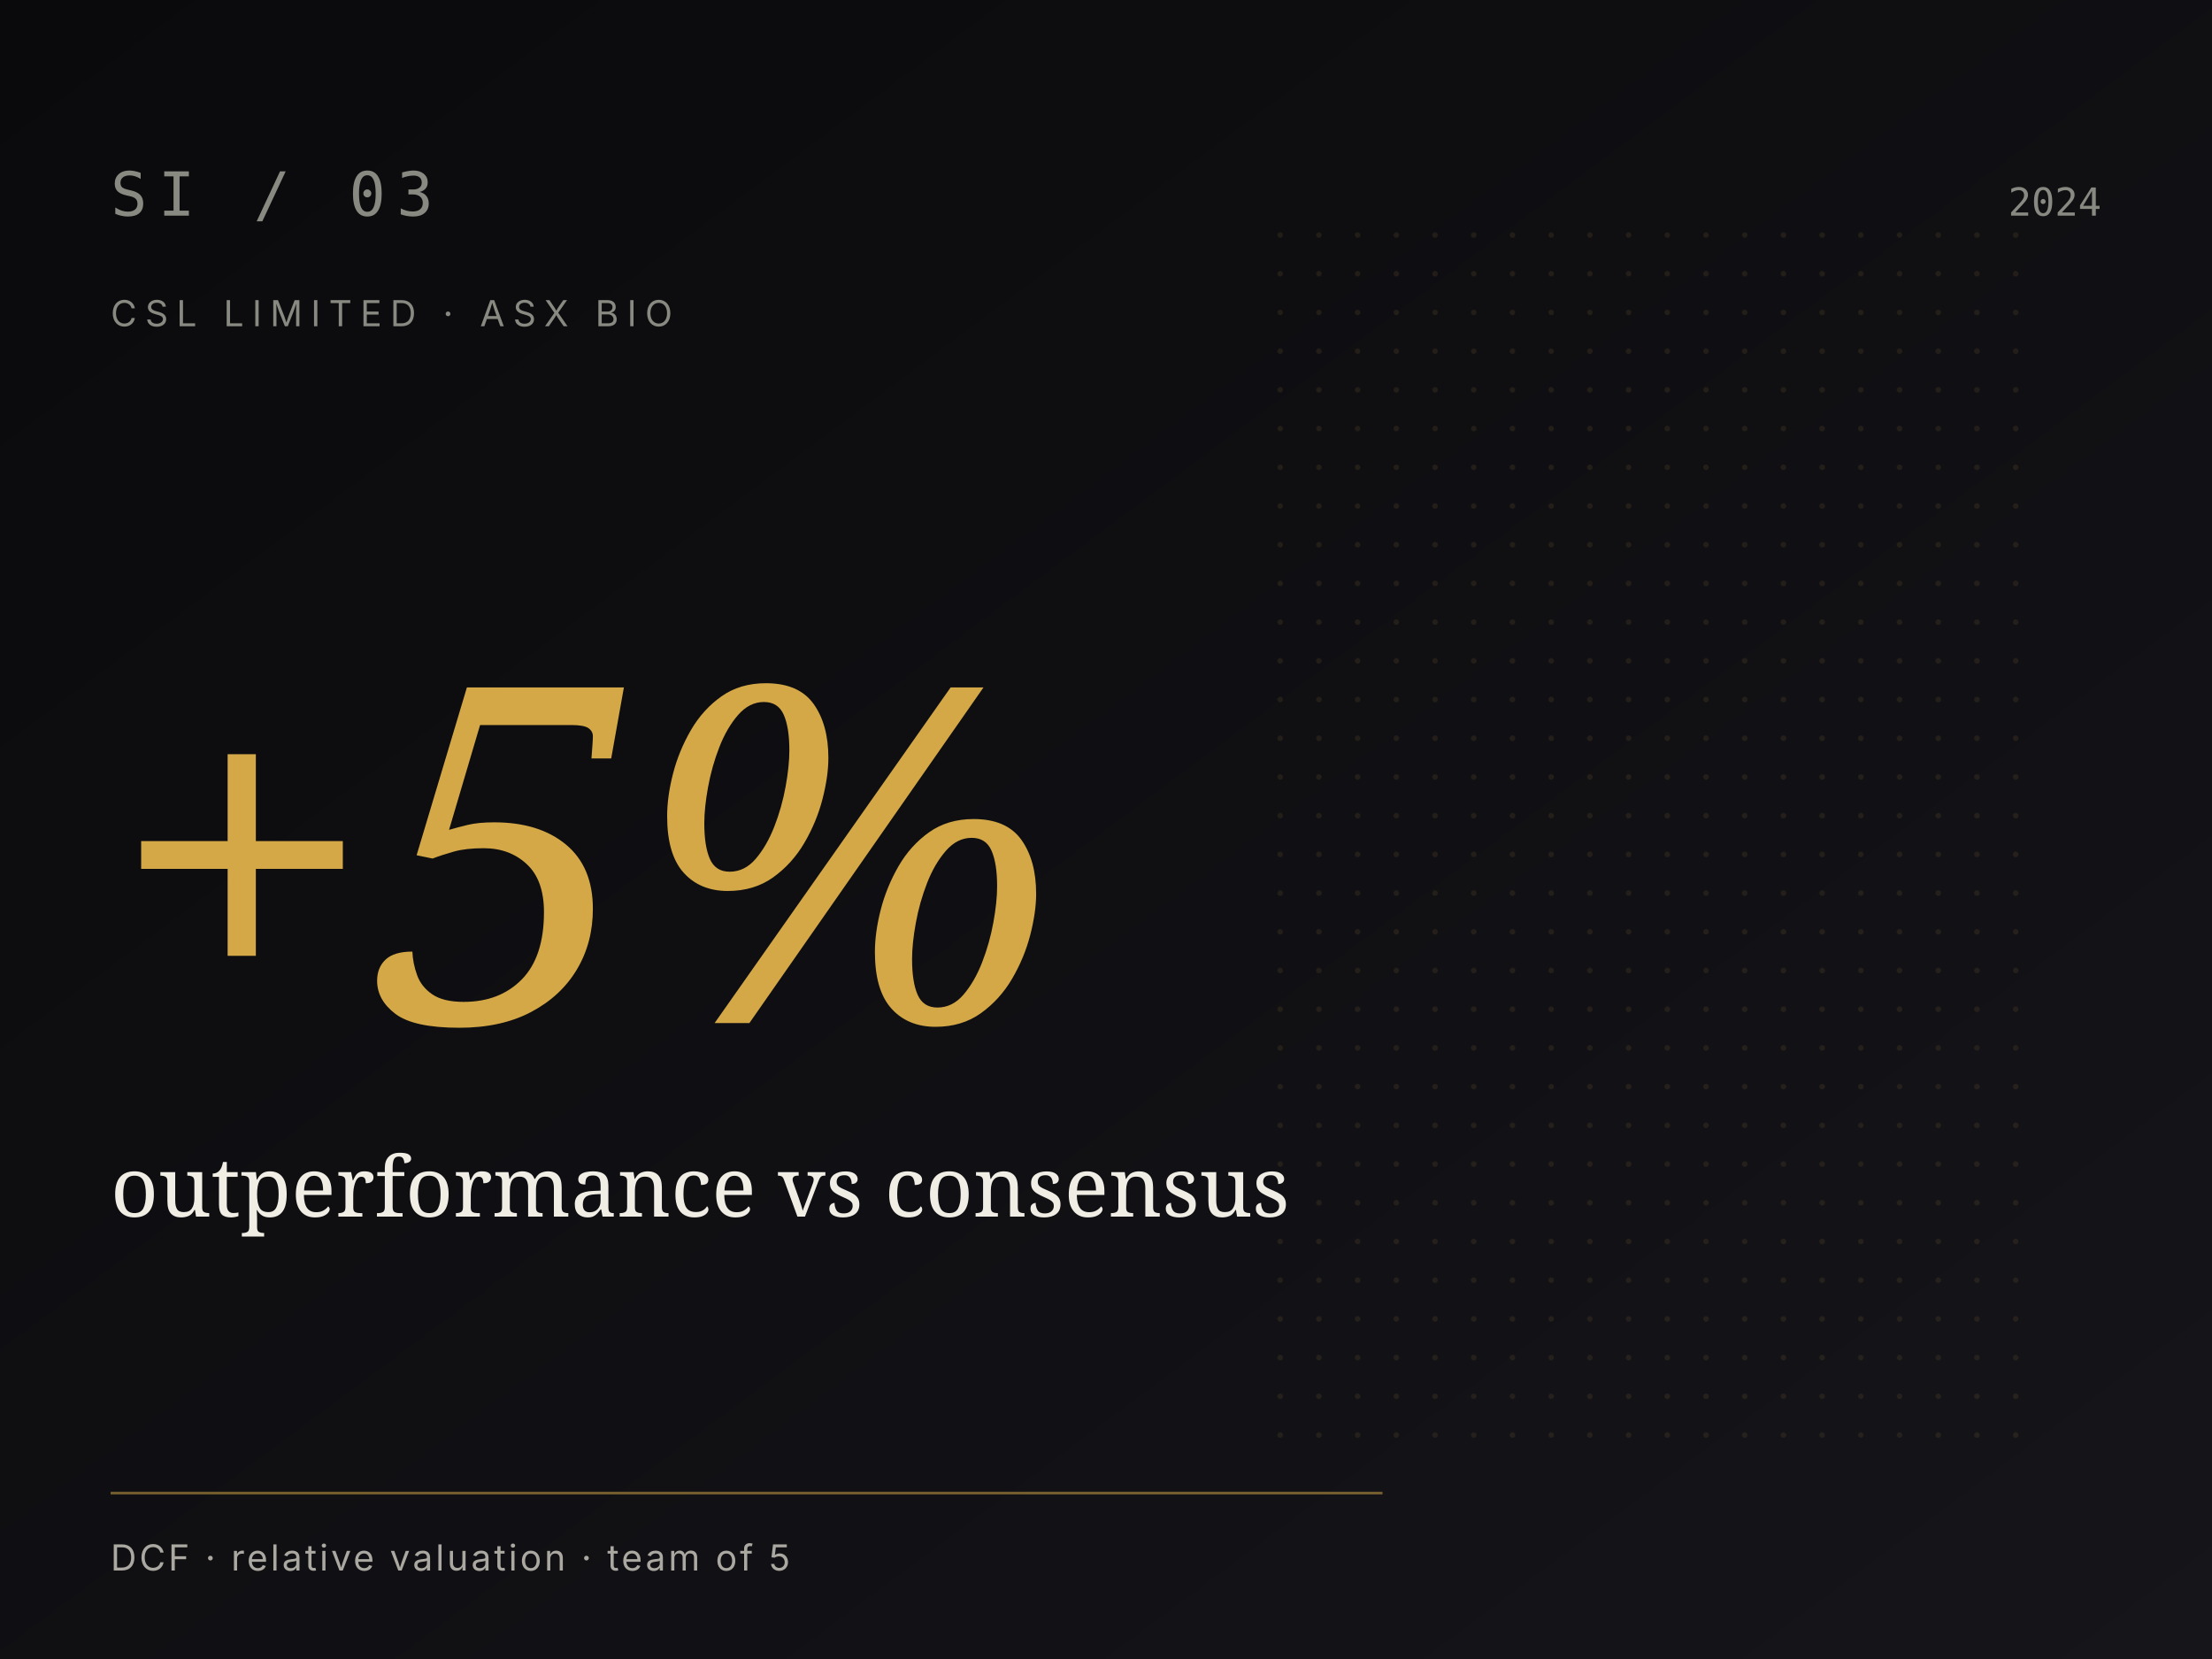
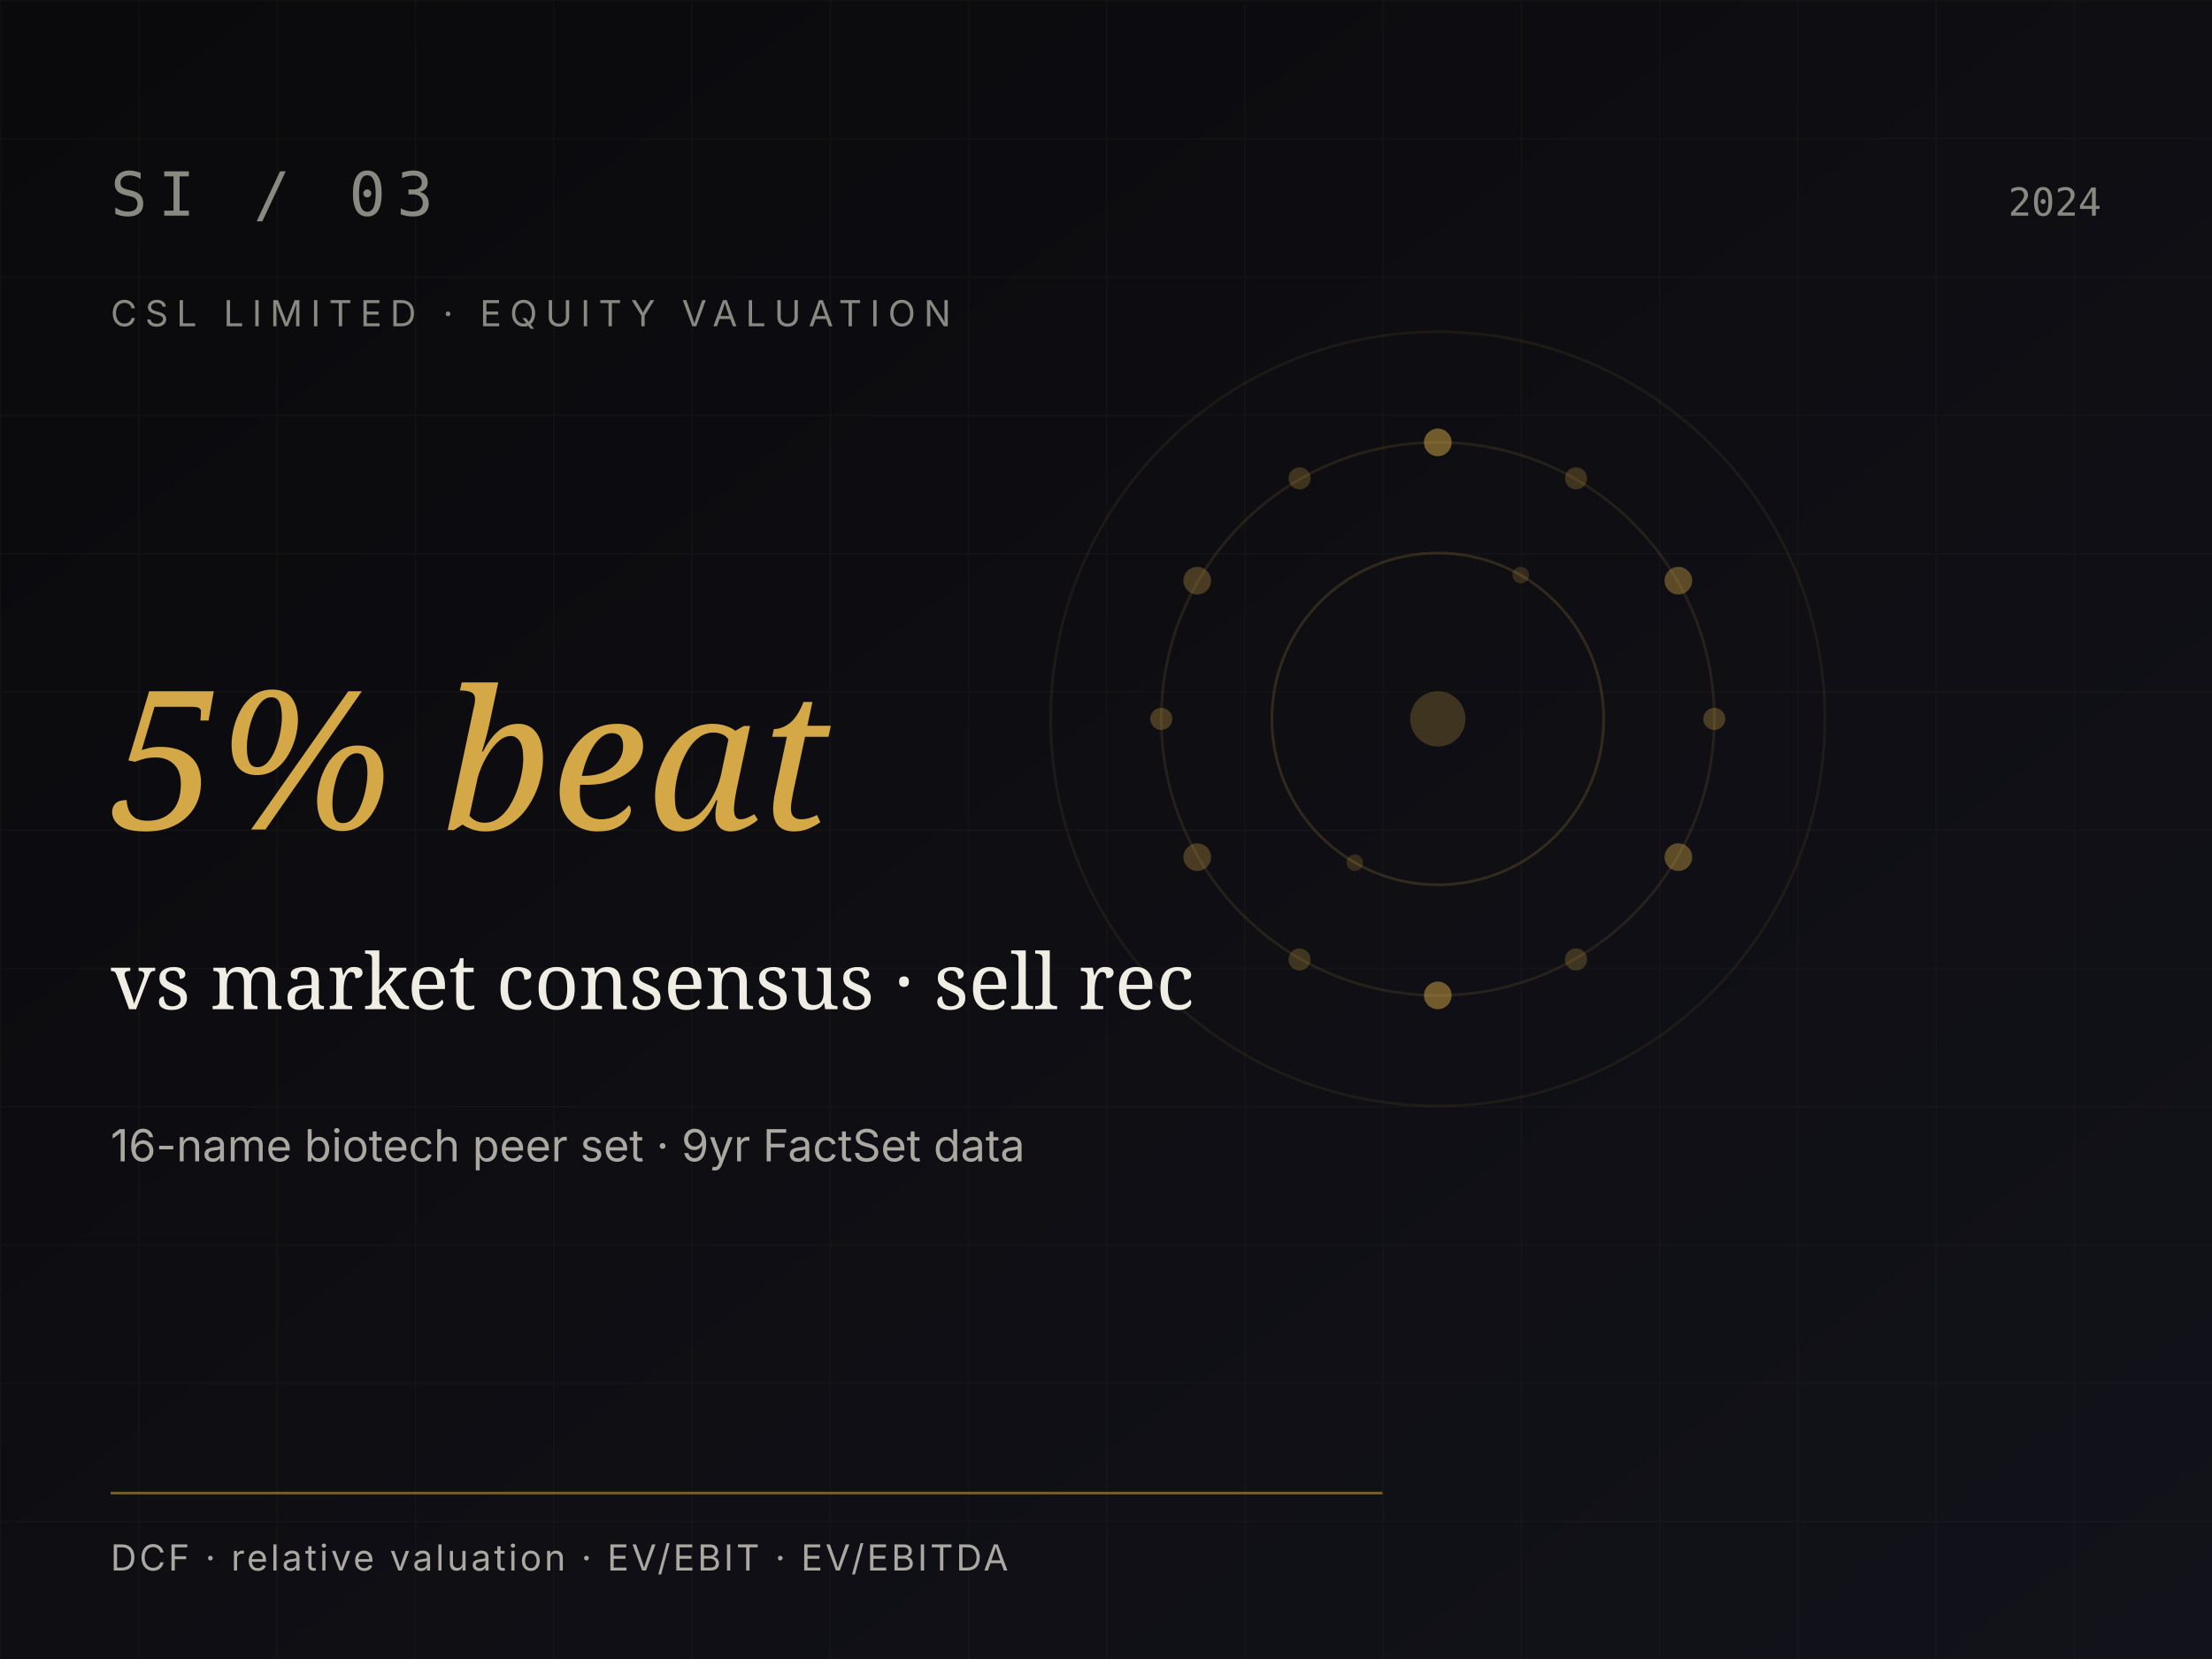
<svg xmlns="http://www.w3.org/2000/svg" viewBox="0 0 800 600" preserveAspectRatio="xMidYMid slice">
  <defs>
    <linearGradient id="bg-csl" x1="0" y1="0" x2="1" y2="1">
      <stop offset="0" stop-color="#0a0a0c" />
-       <stop offset="1" stop-color="#15151a" />
+       <stop offset="1" stop-color="#12121a" />
    </linearGradient>
-     <pattern id="dots-csl" x="0" y="0" width="14" height="14" patternUnits="userSpaceOnUse">
-       <circle cx="1" cy="1" r="1" fill="#d4a847" fill-opacity="0.10" />
+     <pattern id="grid-csl" x="0" y="0" width="50" height="50" patternUnits="userSpaceOnUse">
+       <path d="M 50 0 L 0 0 0 50" fill="none" stroke="#d4a847" stroke-opacity="0.04" stroke-width="1" />
    </pattern>
  </defs>
  <rect width="800" height="600" fill="url(#bg-csl)" />
-   <rect x="460" y="80" width="280" height="440" fill="url(#dots-csl)" />
+   <rect width="800" height="600" fill="url(#grid-csl)" />
+   <g transform="translate(520,260)">
+     <circle cx="0" cy="0" r="140" fill="none" stroke="#d4a847" stroke-opacity="0.08" stroke-width="1" />
+     <circle cx="0" cy="0" r="100" fill="none" stroke="#d4a847" stroke-opacity="0.12" stroke-width="1" />
+     <circle cx="0" cy="0" r="60" fill="none" stroke="#d4a847" stroke-opacity="0.18" stroke-width="1" />
+     <circle cx="0" cy="-100" r="5" fill="#d4a847" fill-opacity="0.5" />
+     <circle cx="87" cy="-50" r="5" fill="#d4a847" fill-opacity="0.4" />
+     <circle cx="87" cy="50" r="5" fill="#d4a847" fill-opacity="0.4" />
+     <circle cx="0" cy="100" r="5" fill="#d4a847" fill-opacity="0.5" />
+     <circle cx="-87" cy="50" r="5" fill="#d4a847" fill-opacity="0.3" />
+     <circle cx="-87" cy="-50" r="5" fill="#d4a847" fill-opacity="0.3" />
+     <circle cx="50" cy="-87" r="4" fill="#d4a847" fill-opacity="0.25" />
+     <circle cx="-50" cy="-87" r="4" fill="#d4a847" fill-opacity="0.25" />
+     <circle cx="100" cy="0" r="4" fill="#d4a847" fill-opacity="0.3" />
+     <circle cx="-100" cy="0" r="4" fill="#d4a847" fill-opacity="0.3" />
+     <circle cx="50" cy="87" r="4" fill="#d4a847" fill-opacity="0.25" />
+     <circle cx="-50" cy="87" r="4" fill="#d4a847" fill-opacity="0.25" />
+     <circle cx="30" cy="-52" r="3" fill="#d4a847" fill-opacity="0.2" />
+     <circle cx="-30" cy="52" r="3" fill="#d4a847" fill-opacity="0.2" />
+     <circle cx="0" cy="0" r="10" fill="#d4a847" fill-opacity="0.25" />
+   </g>
  <text x="40" y="78" font-family="'JetBrains Mono', monospace" font-size="22" letter-spacing="4" fill="#888a82">SI / 03</text>
  <text x="760" y="78" font-family="'JetBrains Mono', monospace" font-size="14" fill="#888a82" text-anchor="end">2024</text>
-   <text x="40" y="118" font-family="Inter, sans-serif" font-size="13" letter-spacing="3" fill="#888a82">CSL LIMITED · ASX BIO</text>
-   <text x="40" y="370" font-family="Fraunces, Georgia, serif" font-size="170" font-style="italic" font-weight="500" fill="#d4a847">+5%</text>
-   <text x="40" y="440" font-family="Fraunces, Georgia, serif" font-size="30" fill="#f0ede4">outperformance vs consensus</text>
+   <text x="40" y="118" font-family="Inter, sans-serif" font-size="13" letter-spacing="3" fill="#888a82">CSL LIMITED · EQUITY VALUATION</text>
+   <text x="40" y="300" font-family="Fraunces, Georgia, serif" font-size="70" font-style="italic" font-weight="500" fill="#d4a847">5% beat</text>
+   <text x="40" y="365" font-family="Fraunces, Georgia, serif" font-size="28" fill="#f0ede4">vs market consensus · sell rec</text>
+   <text x="40" y="420" font-family="Inter, sans-serif" font-size="16" fill="#aaa8a0">16-name biotech peer set · 9yr FactSet data</text>
  <line x1="40" y1="540" x2="500" y2="540" stroke="#d4a847" stroke-opacity="0.5" stroke-width="1" />
-   <text x="40" y="568" font-family="Inter, sans-serif" font-size="13" letter-spacing="1" fill="#aaa8a0">DCF · relative valuation · team of 5</text>
+   <text x="40" y="568" font-family="Inter, sans-serif" font-size="13" letter-spacing="1" fill="#aaa8a0">DCF · relative valuation · EV/EBIT · EV/EBITDA</text>
</svg>
